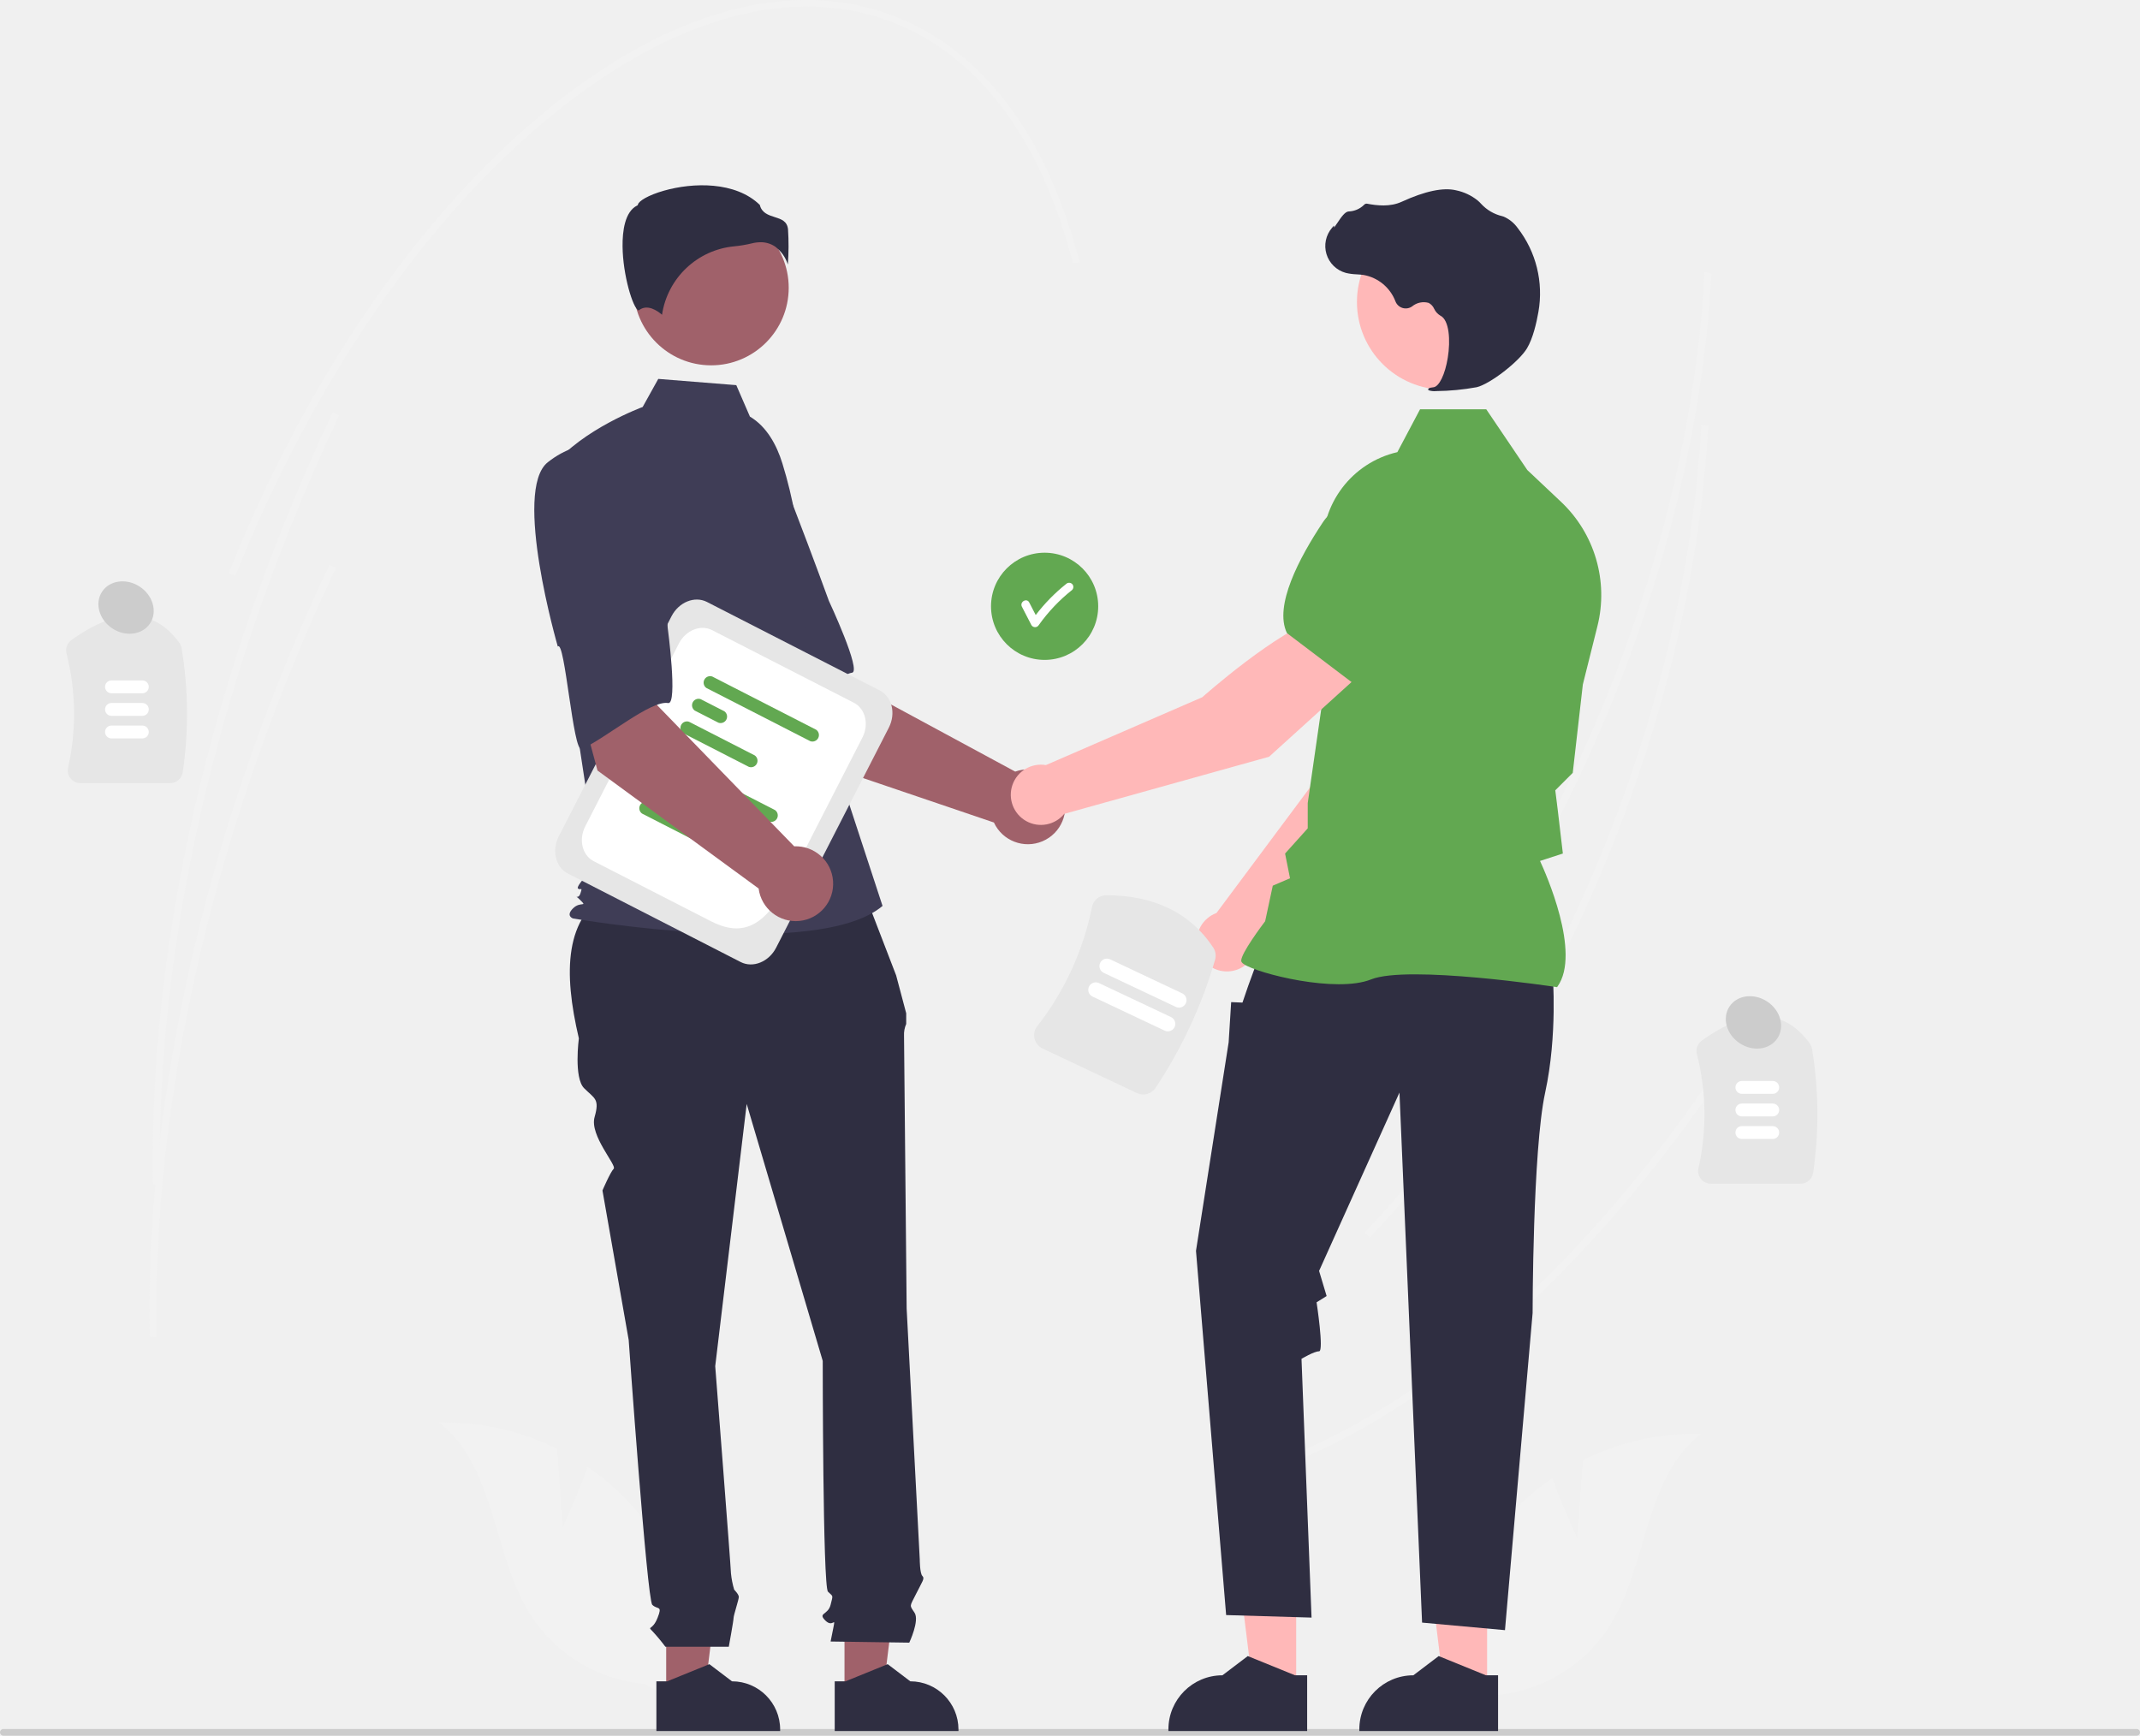
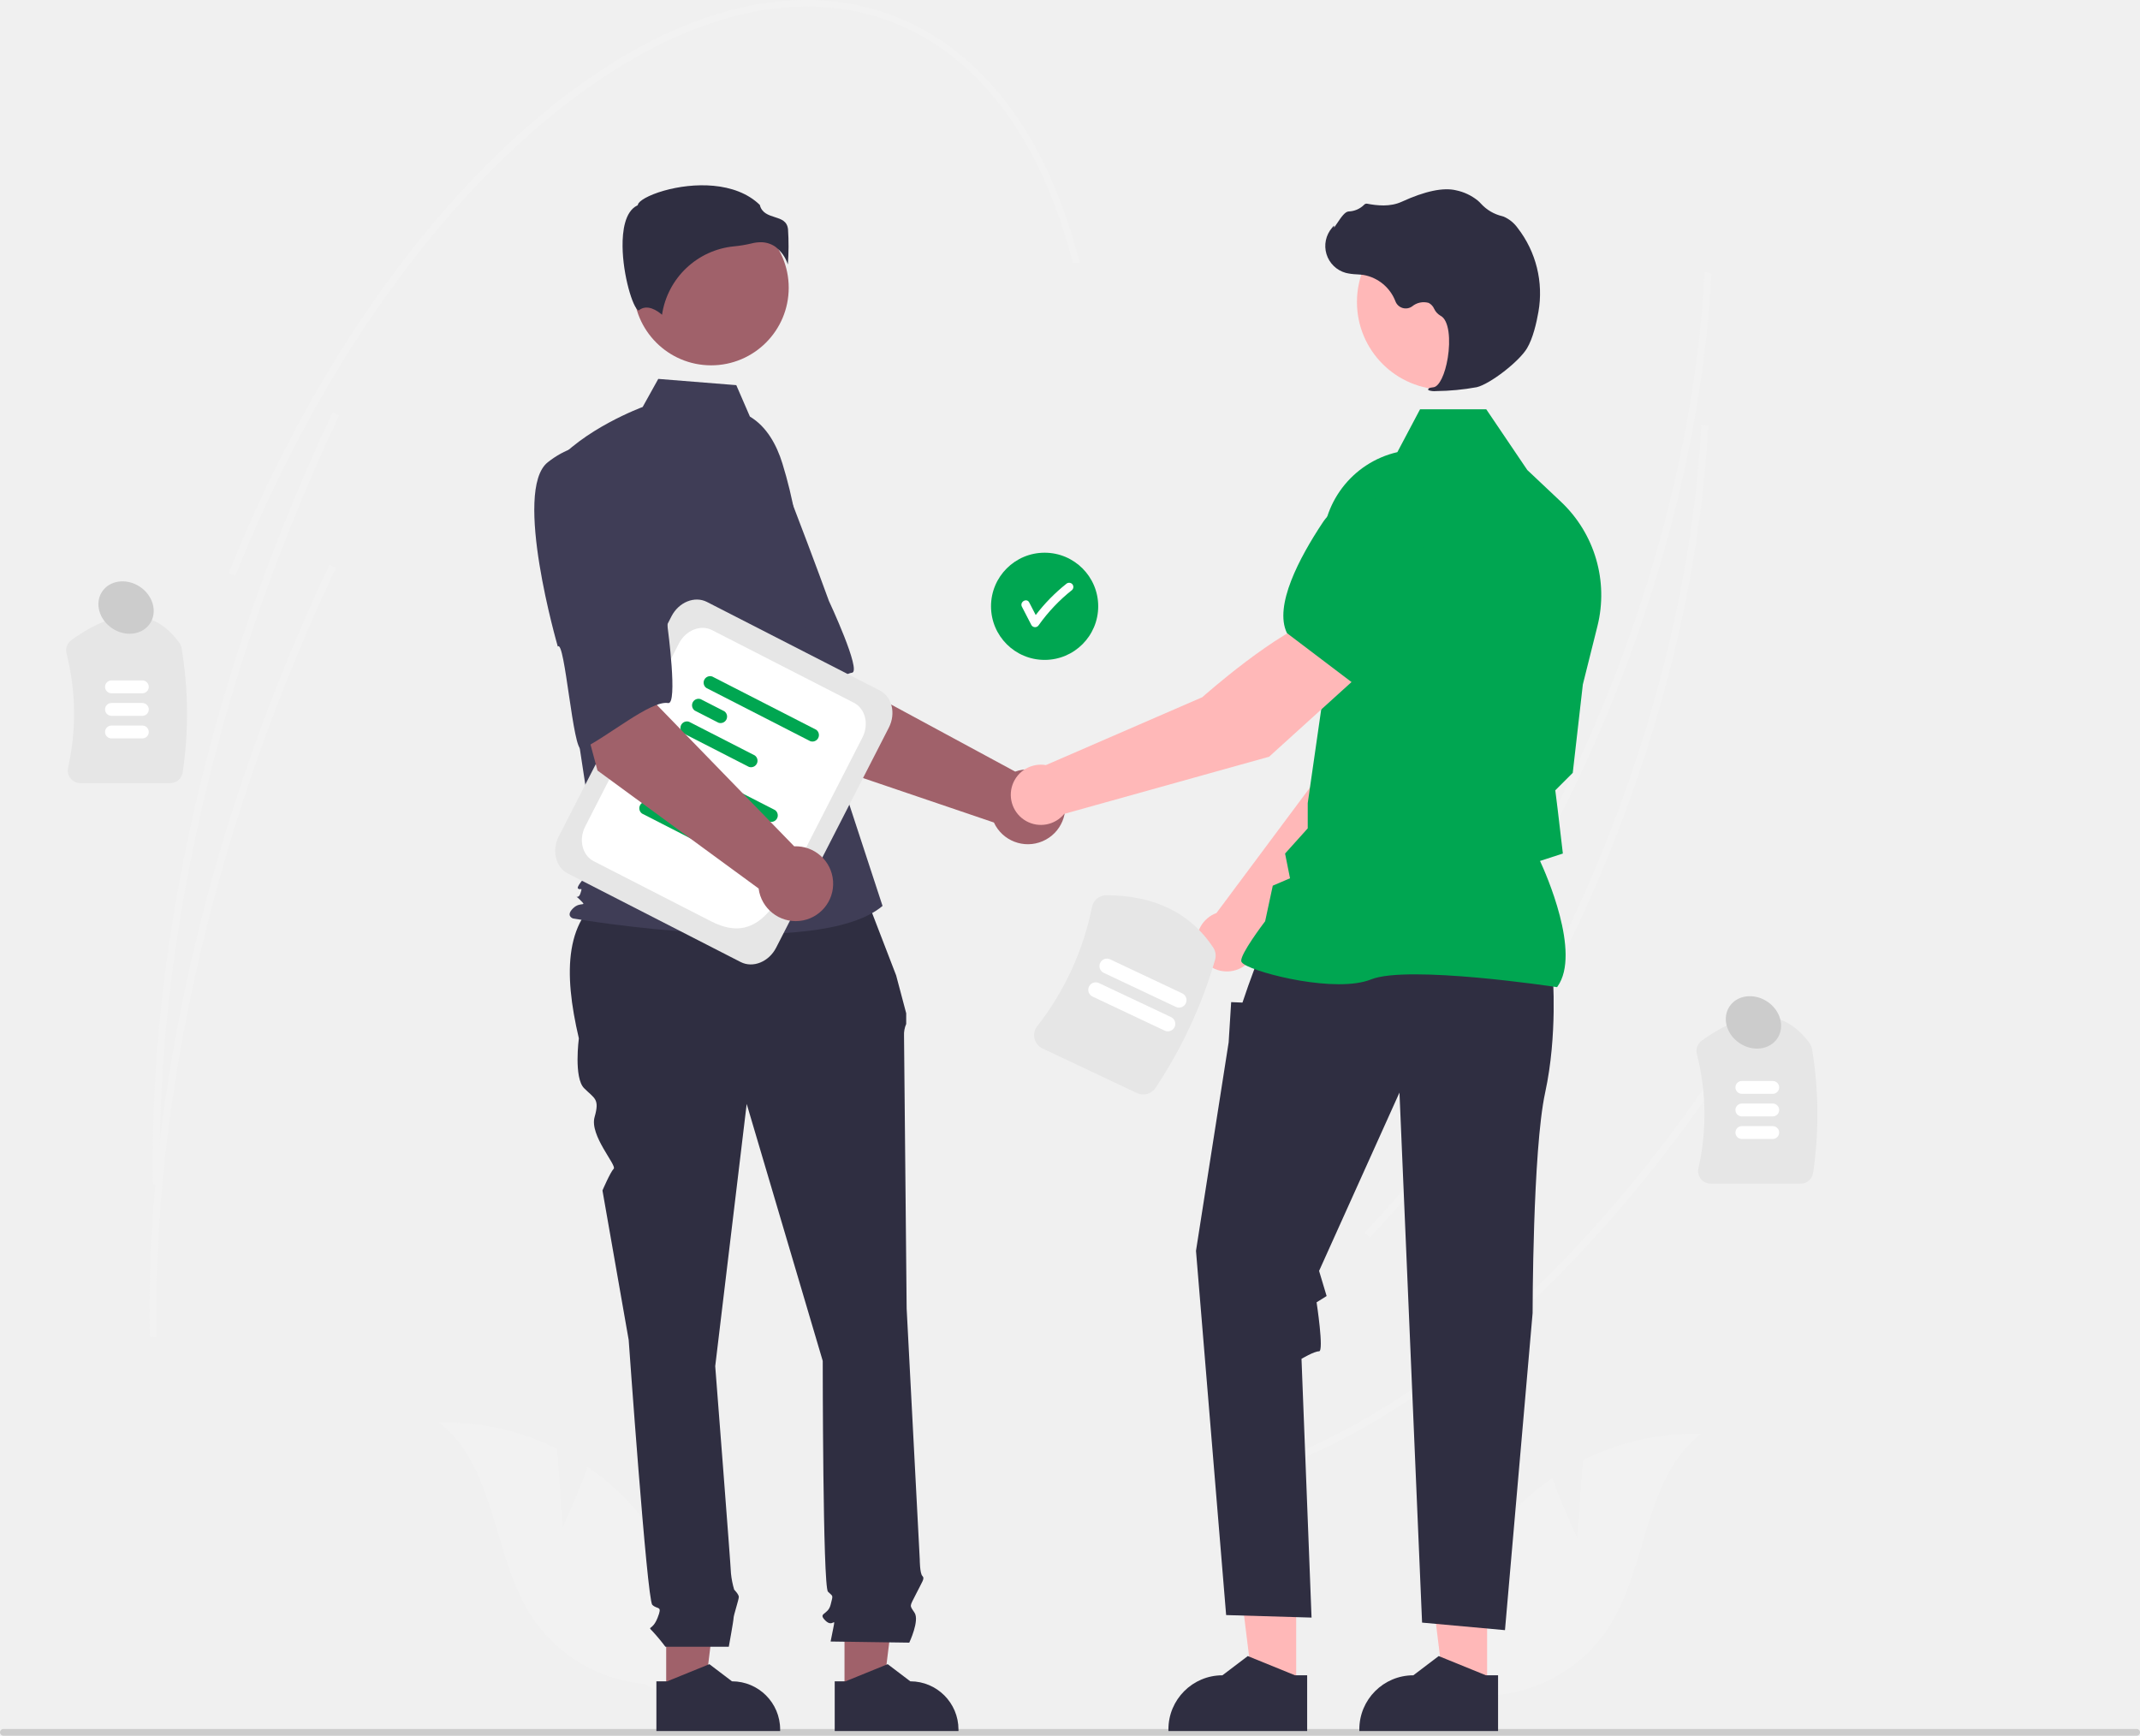
<svg xmlns="http://www.w3.org/2000/svg" id="ed1cb2e3-3a27-4e4b-8afb-5f229a593dd4" data-name="Layer 1" width="758.67" height="615.326" viewBox="0 0 758.67 615.326">
  <path d="M826.33,254.42c-3.941,43.423-15.169,89.211-32.778,133.39-21.775,54.633-51.526,102.754-86.037,139.159l-1.915-1.67c34.344-36.231,63.959-84.139,85.643-138.546,19.597-49.167,31.254-100.332,33.724-147.942l2.447.41Q827.027,246.764,826.33,254.42Z" transform="translate(-220.665 -142.3368)" fill="#f2f2f2" />
  <path d="M842.027,506.615c-48.472,77.116-107.28,132.216-165.59,155.148l-1.18-2.163C733.164,636.826,791.627,582.009,839.878,505.245Z" transform="translate(-220.665 -142.3368)" fill="#f2f2f2" />
  <path d="M825.154,308.484c-3.941,43.423-15.169,89.211-32.778,133.39C770.601,496.506,740.85,544.627,706.34,581.033l-1.915-1.67c34.344-36.231,63.959-84.139,85.643-138.546,19.597-49.167,31.254-100.332,33.724-147.942l2.447.41Q825.85,300.827,825.154,308.484Z" transform="translate(-220.665 -142.3368)" fill="#f2f2f2" />
  <path d="M280.991,419.965H249.187a4.501,4.501,0,0,1-3.535-1.703,4.408,4.408,0,0,1-.863-3.746,86.49,86.49,0,0,0-.555-40.536,4.509,4.509,0,0,1,1.75-4.738c16.354-11.762,29.232-11.42,38.279,1.016a4.519,4.519,0,0,1,.791,1.91,141.54,141.54,0,0,1,.396,43.925A4.491,4.491,0,0,1,280.991,419.965Z" transform="translate(-220.665 -142.3368)" fill="#e6e6e6" />
  <path d="M271.131,388.116H260.19a2.281,2.281,0,0,1,0-4.562h10.941a2.281,2.281,0,0,1,0,4.562Z" transform="translate(-220.665 -142.3368)" fill="#fff" />
  <path d="M271.131,396.116H260.19a2.281,2.281,0,0,1,0-4.562h10.941a2.281,2.281,0,0,1,0,4.562Z" transform="translate(-220.665 -142.3368)" fill="#fff" />
  <path d="M271.131,404.116H260.19a2.281,2.281,0,0,1,0-4.562h10.941a2.281,2.281,0,0,1,0,4.562Z" transform="translate(-220.665 -142.3368)" fill="#fff" />
  <path d="M858.991,561.965H827.187a4.501,4.501,0,0,1-3.535-1.703,4.408,4.408,0,0,1-.863-3.746,86.49,86.49,0,0,0-.555-40.536,4.509,4.509,0,0,1,1.75-4.738c16.354-11.762,29.232-11.42,38.279,1.016a4.519,4.519,0,0,1,.791,1.91,141.54,141.54,0,0,1,.396,43.925A4.491,4.491,0,0,1,858.991,561.965Z" transform="translate(-220.665 -142.3368)" fill="#e6e6e6" />
  <path d="M849.131,530.116H838.19a2.281,2.281,0,0,1,0-4.562h10.941a2.281,2.281,0,0,1,0,4.562Z" transform="translate(-220.665 -142.3368)" fill="#fff" />
  <path d="M849.131,538.116H838.19a2.281,2.281,0,0,1,0-4.562h10.941a2.281,2.281,0,0,1,0,4.562Z" transform="translate(-220.665 -142.3368)" fill="#fff" />
  <path d="M849.131,546.116H838.19a2.281,2.281,0,0,1,0-4.562h10.941a2.281,2.281,0,0,1,0,4.562Z" transform="translate(-220.665 -142.3368)" fill="#fff" />
  <path d="M979.335,756.473a1.186,1.186,0,0,1-1.19,1.19H221.855a1.19,1.19,0,0,1,0-2.38h756.29A1.187,1.187,0,0,1,979.335,756.473Z" transform="translate(-220.665 -142.3368)" fill="#ccc" />
  <path d="M420.168,683.613,418.185,656.024a89.244,89.244,0,0,0-41.899-9.396c20.432,15.793,18.795,47.358,32.945,68.96a53.681,53.681,0,0,0,40.028,23.722L466.263,749.092a89.952,89.952,0,0,0-20.944-72.346A86.888,86.888,0,0,0,428.951,662.351C425.234,673.022,420.168,683.613,420.168,683.613Z" transform="translate(-220.665 -142.3368)" fill="#f2f2f2" />
  <path d="M779.832,687.613l1.984-27.589a89.244,89.244,0,0,1,41.899-9.396c-20.432,15.793-18.795,47.358-32.945,68.96a53.681,53.681,0,0,1-40.028,23.722L733.737,753.092a89.952,89.952,0,0,1,20.944-72.346A86.888,86.888,0,0,1,771.049,666.351C774.766,677.022,779.832,687.613,779.832,687.613Z" transform="translate(-220.665 -142.3368)" fill="#f2f2f2" />
-   <circle cx="370.335" cy="214.942" r="19" fill="#62a851" />
+   <circle cx="370.335" cy="214.942" r="19" fill="#00a651" />
  <path d="M600.753,349.361a1.537,1.537,0,0,0-2.121,0,62.934,62.934,0,0,0-10.782,11.013q-1.152-2.23-2.305-4.459c-.887-1.716-3.476-.2-2.59,1.514q1.685,3.261,3.371,6.522a1.518,1.518,0,0,0,2.59,0,60.748,60.748,0,0,1,11.837-12.469A1.509,1.509,0,0,0,600.753,349.361Z" transform="translate(-220.665 -142.3368)" fill="#fff" />
  <path d="M505.985,411.156,477.333,366.161l33.178-17.768,8.708,34.33,61.355,33.155a13.266,13.266,0,1,1-7.55,18.048Z" transform="translate(-220.665 -142.3368)" fill="#a0616a" />
  <path d="M456.4,312.193c-9.002,13.218,22.99,61.263,22.99,61.263,1.559-3.359,16.457,34.366,18.952,32.138,7.092-6.334,18.194-23.976,24.365-24.763,3.529-.45-8.185-25.478-8.185-25.478s-5.354-14.779-12.618-33.659a33.903,33.903,0,0,0-24.626-21.535S465.403,298.975,456.4,312.193Z" transform="translate(-220.665 -142.3368)" fill="#3f3d56" />
  <polygon points="236.175 600.491 249.782 600.49 256.255 548.005 236.172 548.006 236.175 600.491" fill="#a0616a" />
  <path d="M453.368,738.385l3.83-0,14.953-6.081,8.014,6.08h.001a17.078,17.078,0,0,1,17.077,17.077v.555l-43.875.002Z" transform="translate(-220.665 -142.3368)" fill="#2f2e41" />
  <polygon points="299.391 600.491 312.998 600.49 319.472 548.005 299.389 548.006 299.391 600.491" fill="#a0616a" />
  <path d="M516.585,738.385l3.83-0,14.953-6.081,8.014,6.08h.001a17.078,17.078,0,0,1,17.077,17.077v.555l-43.875.002Z" transform="translate(-220.665 -142.3368)" fill="#2f2e41" />
  <path d="M525.946,455.889l-88.507,2.213c-16.809,9.13-17.065,28.891-11.557,52.352,0,0-1.859,13.945,1.859,17.663s5.578,3.719,3.719,10.226,7.964,17.136,6.771,18.33-3.982,7.701-3.982,7.701l9.297,52.99s6.508,92.036,8.367,93.895,3.719,0,1.859,4.648-3.719,2.789-1.859,4.648a68.471,68.471,0,0,1,4.648,5.578h22.476s1.695-9.297,1.695-10.226,1.859-6.508,1.859-7.437-1.643-2.573-1.643-2.573a30.585,30.585,0,0,1-1.146-5.794c0-1.859-5.578-73.443-5.578-73.443L485.38,533.695l26.96,91.106s0,79.95,1.859,81.81,1.859.93.93,4.648-4.648,2.789-1.859,5.578,3.719-1.859,2.789,2.789l-.93,4.648,27.89.399s3.719-7.836,1.859-10.625-1.748-2.028.521-6.592,3.198-5.494,2.268-6.423-.93-5.874-.93-5.874l-4.648-88.951s-.93-93.895-.93-96.684a9.273,9.273,0,0,1,.772-4.182V501.556l-3.561-13.414Z" transform="translate(-220.665 -142.3368)" fill="#2f2e41" />
  <circle cx="252.113" cy="102.015" r="27.5" fill="#a0616a" />
  <path d="M486.528,290.027c5.924,3.522,9.468,9.993,11.503,16.579a157.109,157.109,0,0,1,6.751,37.537l2.149,38.141,26.613,81.214c-23.064,19.516-109.759,4.435-109.759,4.435s-2.661-.887,0-3.548,5.252-.304,2.591-2.965-.827.304.06-2.358,0-.887-.887-1.774,6.867-8.871,6.867-8.871L425.319,401.8l-8.871-94.031c10.645-13.306,32.054-21.15,32.054-21.15l5.532-9.957,27.659,2.213Z" transform="translate(-220.665 -142.3368)" fill="#3f3d56" />
  <path d="M495.448,229.742a12.744,12.744,0,0,1,4.527,6.36A89.513,89.513,0,0,0,500.034,223.623c-.324-2.92-2.38-3.577-4.761-4.338-2.15-.688-4.581-1.464-5.236-4.299-8.644-8.409-23.692-7.985-33.991-5.052-5.667,1.614-8.927,3.688-9.219,4.903l-.06.25-.23.115c-4.368,2.184-5.218,9.081-5.162,14.482.106,10.176,3.62,21.733,5.599,22.672.105.05.131.03.177-.008h0c2.98-2.382,6.616.181,8.214,1.574A28.601,28.601,0,0,1,480.974,229.662a44.879,44.879,0,0,0,6.172-1.035,12.995,12.995,0,0,1,3.153-.414A8.974,8.974,0,0,1,495.448,229.742Z" transform="translate(-220.665 -142.3368)" fill="#2f2e41" />
  <path d="M666.162,477.801l52.899-53.718,13.937-42.963-22.428-9.072c-11.11,11.207-22.547,45.515-22.547,45.515l-36.106,48.458c-.288.107-.576.22-.859.354A10.687,10.687,0,1,0,666.162,477.801Z" transform="translate(-220.665 -142.3368)" fill="#ffb8b8" />
-   <path d="M704.453,376.963l28.363,8.205.106-.02c10.426-2.024,18.673-19.35,23.755-33.529a19.596,19.596,0,0,0-10.615-24.558h0a19.639,19.639,0,0,0-20.495,3.125L711.425,342.363Z" transform="translate(-220.665 -142.3368)" fill="#62a851" />
+   <path d="M704.453,376.963l28.363,8.205.106-.02c10.426-2.024,18.673-19.35,23.755-33.529a19.596,19.596,0,0,0-10.615-24.558h0a19.639,19.639,0,0,0-20.495,3.125L711.425,342.363Z" transform="translate(-220.665 -142.3368)" fill="#00a651" />
  <polygon points="459.521 598.895 444.267 598.894 437.011 540.059 459.523 540.06 459.521 598.895" fill="#ffb8b8" />
  <path d="M684.077,736.251l-4.293-0-16.762-6.817-8.984,6.816h-.001a19.145,19.145,0,0,0-19.144,19.144v.622l49.184.002Z" transform="translate(-220.665 -142.3368)" fill="#2f2e41" />
  <polygon points="527.204 598.895 511.95 598.894 504.694 540.059 527.207 540.06 527.204 598.895" fill="#ffb8b8" />
  <path d="M751.76,736.251l-4.293-0-16.762-6.817-8.984,6.816H721.719a19.145,19.145,0,0,0-19.144,19.144v.622l49.184.002Z" transform="translate(-220.665 -142.3368)" fill="#2f2e41" />
  <path d="M771.128,487.806s1.781,21.374-2.672,41.857-4.453,78.17-4.453,78.17l-9.796,112.411-29.389-2.672-8.015-187.91-28.498,63.23,2.672,8.906-3.559,2.226s2.668,17.366.887,17.366-6.234,2.672-6.234,2.672l3.562,91.728-30.279-.891L644.667,585.769,656.245,511.852l.891-14.249,4.008.165,2.041-5.953,3.748-10.242Z" transform="translate(-220.665 -142.3368)" fill="#2f2e41" />
-   <path d="M772.667,492.296l.159-.223c8.477-11.868-4.272-40.386-6.195-44.52l8.099-2.628L772.906,429.422l-.864-6.911,6.19-6.19.017-.154,3.562-31.17,5.179-20.703a45.452,45.452,0,0,0-12.901-44.048l-11.972-11.288-14.55-21.529h-23.463l-8.045,15.196a34.199,34.199,0,0,0-26.46,34.916l1.823,39.855-7.138,49.623-.004,8.98-8.033,8.927,1.754,8.77-6.114,2.62-2.7,12.597c-1.117,1.474-8.491,11.306-8.491,13.994,0,.404.298.794.937,1.226,5.025,3.403,32.8,10.34,45.092,5.421,13.094-5.236,65.145,2.619,65.67,2.699Z" transform="translate(-220.665 -142.3368)" fill="#62a851" />
+   <path d="M772.667,492.296l.159-.223c8.477-11.868-4.272-40.386-6.195-44.52l8.099-2.628L772.906,429.422l-.864-6.911,6.19-6.19.017-.154,3.562-31.17,5.179-20.703a45.452,45.452,0,0,0-12.901-44.048l-11.972-11.288-14.55-21.529h-23.463l-8.045,15.196a34.199,34.199,0,0,0-26.46,34.916l1.823,39.855-7.138,49.623-.004,8.98-8.033,8.927,1.754,8.77-6.114,2.62-2.7,12.597c-1.117,1.474-8.491,11.306-8.491,13.994,0,.404.298.794.937,1.226,5.025,3.403,32.8,10.34,45.092,5.421,13.094-5.236,65.145,2.619,65.67,2.699Z" transform="translate(-220.665 -142.3368)" fill="#00a651" />
  <circle cx="512.141" cy="107.068" r="31.074" fill="#ffb8b8" />
  <path d="M729.829,280.982a84.513,84.513,0,0,0,14.346-1.375c4.687-1.08,15.027-9.076,17.846-13.799h0c2.094-3.51,3.35-8.938,4.036-12.874a37.779,37.779,0,0,0-7.379-29.811,11.936,11.936,0,0,0-4.926-3.989c-.174-.063-.354-.118-.534-.165a14.727,14.727,0,0,1-7.44-4.342,12.145,12.145,0,0,0-1.25-1.221,18.14,18.14,0,0,0-7.664-3.604c-4.529-1.088-11.006.275-19.253,4.054-4.143,1.899-8.742,1.369-12.286.695a1.154,1.154,0,0,0-1.076.4,8.144,8.144,0,0,1-5.476,2.349c-1.258.088-2.535,1.866-4.074,4.182-.349.526-.757,1.139-1.052,1.514l-.059-.703-.692.804a9.883,9.883,0,0,0,4.876,15.981,19.273,19.273,0,0,0,3.891.517c.795.051,1.617.103,2.407.22a14.9,14.9,0,0,1,11.318,9.38,3.897,3.897,0,0,0,5.928,1.739,6.438,6.438,0,0,1,5.837-1.219,4.274,4.274,0,0,1,1.944,2.093,5.57,5.57,0,0,0,2.176,2.41c3.235,1.564,3.644,8.85,2.654,14.959-.954,5.888-3.03,10.184-5.047,10.445-1.553.201-1.729.317-1.834.595l-.094.249.181.226A6.364,6.364,0,0,0,729.829,280.982Z" transform="translate(-220.665 -142.3368)" fill="#2f2e41" />
  <path d="M704.048,380.286,689.111,361.254c-15.215,4.19-42.211,28.253-42.211,28.253l-55.442,24.059a10.681,10.681,0,1,0,6.489,17.307l72.627-20.262Z" transform="translate(-220.665 -142.3368)" fill="#ffb8b8" />
-   <path d="M700.468,384.637l23.568-26.273,1.309-18.616a19.641,19.641,0,0,0-9.747-18.298h0a19.595,19.595,0,0,0-26.032,6.171c-8.328,12.551-17.286,29.52-12.677,39.087l.047.097Z" transform="translate(-220.665 -142.3368)" fill="#62a851" />
+   <path d="M700.468,384.637l23.568-26.273,1.309-18.616a19.641,19.641,0,0,0-9.747-18.298h0a19.595,19.595,0,0,0-26.032,6.171c-8.328,12.551-17.286,29.52-12.677,39.087l.047.097Z" transform="translate(-220.665 -142.3368)" fill="#00a651" />
  <path d="M483.244,483.387,421.99,452.015c-4.357-2.231-5.8-8.15-3.217-13.194L458.712,360.838c2.583-5.044,8.229-7.332,12.586-5.1l61.254,31.371c4.357,2.231,5.8,8.15,3.217,13.194l-39.939,77.984C493.248,483.33,487.601,485.618,483.244,483.387Z" transform="translate(-220.665 -142.3368)" fill="#e6e6e6" />
  <path d="M472.778,468.965l-41.617-21.314c-4.081-2.09-5.433-7.633-3.013-12.357l33.181-64.788c2.419-4.724,7.707-6.866,11.788-4.776l50.265,25.743c4.081,2.09,5.432,7.633,3.013,12.356l-18.026,35.196C497.593,460.066,490.955,478.274,472.778,468.965Z" transform="translate(-220.665 -142.3368)" fill="#fff" />
-   <path d="M493.355,433.585l-36.861-18.878a2.305,2.305,0,0,1,2.08-4.06l36.861,18.878a2.305,2.305,0,0,1-2.08,4.06Z" transform="translate(-220.665 -142.3368)" fill="#62a851" />
-   <path d="M460.797,427.037l-8.412-4.308a2.306,2.306,0,0,1,2.08-4.061l8.412,4.308a2.306,2.306,0,0,1-2.08,4.061Z" transform="translate(-220.665 -142.3368)" fill="#62a851" />
-   <path d="M471.587,442.69,448.276,430.751a2.306,2.306,0,0,1,2.08-4.061l23.311,11.939a2.306,2.306,0,0,1-2.08,4.061Z" transform="translate(-220.665 -142.3368)" fill="#62a851" />
-   <path d="M507.942,405.103l-36.861-18.878a2.305,2.305,0,0,1,2.08-4.06l36.861,18.878a2.305,2.305,0,0,1-2.08,4.06Z" transform="translate(-220.665 -142.3368)" fill="#62a851" />
-   <path d="M475.384,398.555l-8.412-4.308a2.306,2.306,0,0,1,2.08-4.061l8.412,4.308a2.306,2.306,0,0,1-2.08,4.061Z" transform="translate(-220.665 -142.3368)" fill="#62a851" />
-   <path d="M486.174,414.208,462.863,402.269a2.306,2.306,0,0,1,2.08-4.061l23.311,11.939a2.306,2.306,0,0,1-2.08,4.061Z" transform="translate(-220.665 -142.3368)" fill="#62a851" />
+   <path d="M493.355,433.585l-36.861-18.878a2.305,2.305,0,0,1,2.08-4.06l36.861,18.878a2.305,2.305,0,0,1-2.08,4.06Z" transform="translate(-220.665 -142.3368)" fill="#00a651" />
+   <path d="M460.797,427.037l-8.412-4.308a2.306,2.306,0,0,1,2.08-4.061l8.412,4.308a2.306,2.306,0,0,1-2.08,4.061Z" transform="translate(-220.665 -142.3368)" fill="#00a651" />
+   <path d="M471.587,442.69,448.276,430.751a2.306,2.306,0,0,1,2.08-4.061l23.311,11.939a2.306,2.306,0,0,1-2.08,4.061Z" transform="translate(-220.665 -142.3368)" fill="#00a651" />
+   <path d="M507.942,405.103l-36.861-18.878a2.305,2.305,0,0,1,2.08-4.06l36.861,18.878a2.305,2.305,0,0,1-2.08,4.06Z" transform="translate(-220.665 -142.3368)" fill="#00a651" />
+   <path d="M475.384,398.555l-8.412-4.308a2.306,2.306,0,0,1,2.08-4.061l8.412,4.308a2.306,2.306,0,0,1-2.08,4.061Z" transform="translate(-220.665 -142.3368)" fill="#00a651" />
+   <path d="M486.174,414.208,462.863,402.269a2.306,2.306,0,0,1,2.08-4.061l23.311,11.939a2.306,2.306,0,0,1-2.08,4.061Z" transform="translate(-220.665 -142.3368)" fill="#00a651" />
  <path d="M432.485,415.494l-13.838-51.517,36.979-7L453.638,392.338l48.588,50.03a13.266,13.266,0,1,1-12.615,14.953Z" transform="translate(-220.665 -142.3368)" fill="#a0616a" />
  <path d="M414.863,306.216c-12.552,9.909,3.559,65.338,3.559,65.338,2.494-2.737,5.393,37.72,8.442,36.342,8.665-3.915,24.547-17.416,30.67-16.316,3.502.629-.167-26.76-.167-26.76s-.675-15.705-1.943-35.894a33.903,33.903,0,0,0-17.034-27.93S427.415,296.306,414.863,306.216Z" transform="translate(-220.665 -142.3368)" fill="#3f3d56" />
  <path d="M623.719,529.841l-33.426-15.784a5.231,5.231,0,0,1-2.87-3.544,5.124,5.124,0,0,1,.952-4.365,100.58,100.58,0,0,0,19.413-42.254,5.197,5.197,0,0,1,5.092-4.19c17.048.058,29.789,6.283,37.868,18.499a5.261,5.261,0,0,1,.688,4.376,164.527,164.527,0,0,1-21.108,45.407A5.22,5.22,0,0,1,623.719,529.841Z" transform="translate(-220.665 -142.3368)" fill="#e6e6e6" />
  <path d="M633.552,507.703,607.994,495.634a2.651,2.651,0,1,1,2.264-4.795l25.558,12.069a2.651,2.651,0,1,1-2.264,4.795Z" transform="translate(-220.665 -142.3368)" fill="#fff" />
  <path d="M637.522,499.295,611.964,487.226a2.651,2.651,0,0,1,2.264-4.795l25.558,12.069a2.651,2.651,0,0,1-2.264,4.795Z" transform="translate(-220.665 -142.3368)" fill="#fff" />
  <path d="M603.371,235.352l-2.379.261c-10.607-41.684-31.168-70.563-59.462-83.514-35.968-16.463-80.443-5.408-125.234,31.13-45.018,36.724-84.872,94.733-112.217,163.343l-2.308-1.056c27.466-68.909,67.523-127.198,112.794-164.127,45.498-37.115,90.881-48.252,127.79-31.357C571.459,163.353,592.558,192.857,603.371,235.352Z" transform="translate(-220.665 -142.3368)" fill="#f2f2f2" />
  <path d="M340.897,289.64c-6.222,13.107-12.139,26.685-17.589,40.358-31.361,78.682-47.253,159.038-45.954,232.383l-2.451-.262c-1.3-73.619,14.638-154.251,46.097-233.178,5.465-13.711,11.4-27.328,17.64-40.472Z" transform="translate(-220.665 -142.3368)" fill="#f2f2f2" />
  <path d="M339.721,343.704c-6.222,13.107-12.139,26.685-17.589,40.358-31.361,78.682-47.253,159.038-45.954,232.383l-2.451-.262c-1.3-73.619,14.638-154.251,46.097-233.178,5.465-13.711,11.4-27.328,17.64-40.472Z" transform="translate(-220.665 -142.3368)" fill="#f2f2f2" />
  <ellipse cx="265.356" cy="357.719" rx="8.857" ry="10.195" transform="translate(-400.121 238.1651) rotate(-56.36398)" fill="#ccc" />
  <ellipse cx="842.298" cy="504.788" rx="8.857" ry="10.195" transform="translate(-265.2016 784.1168) rotate(-56.36398)" fill="#ccc" />
</svg>
